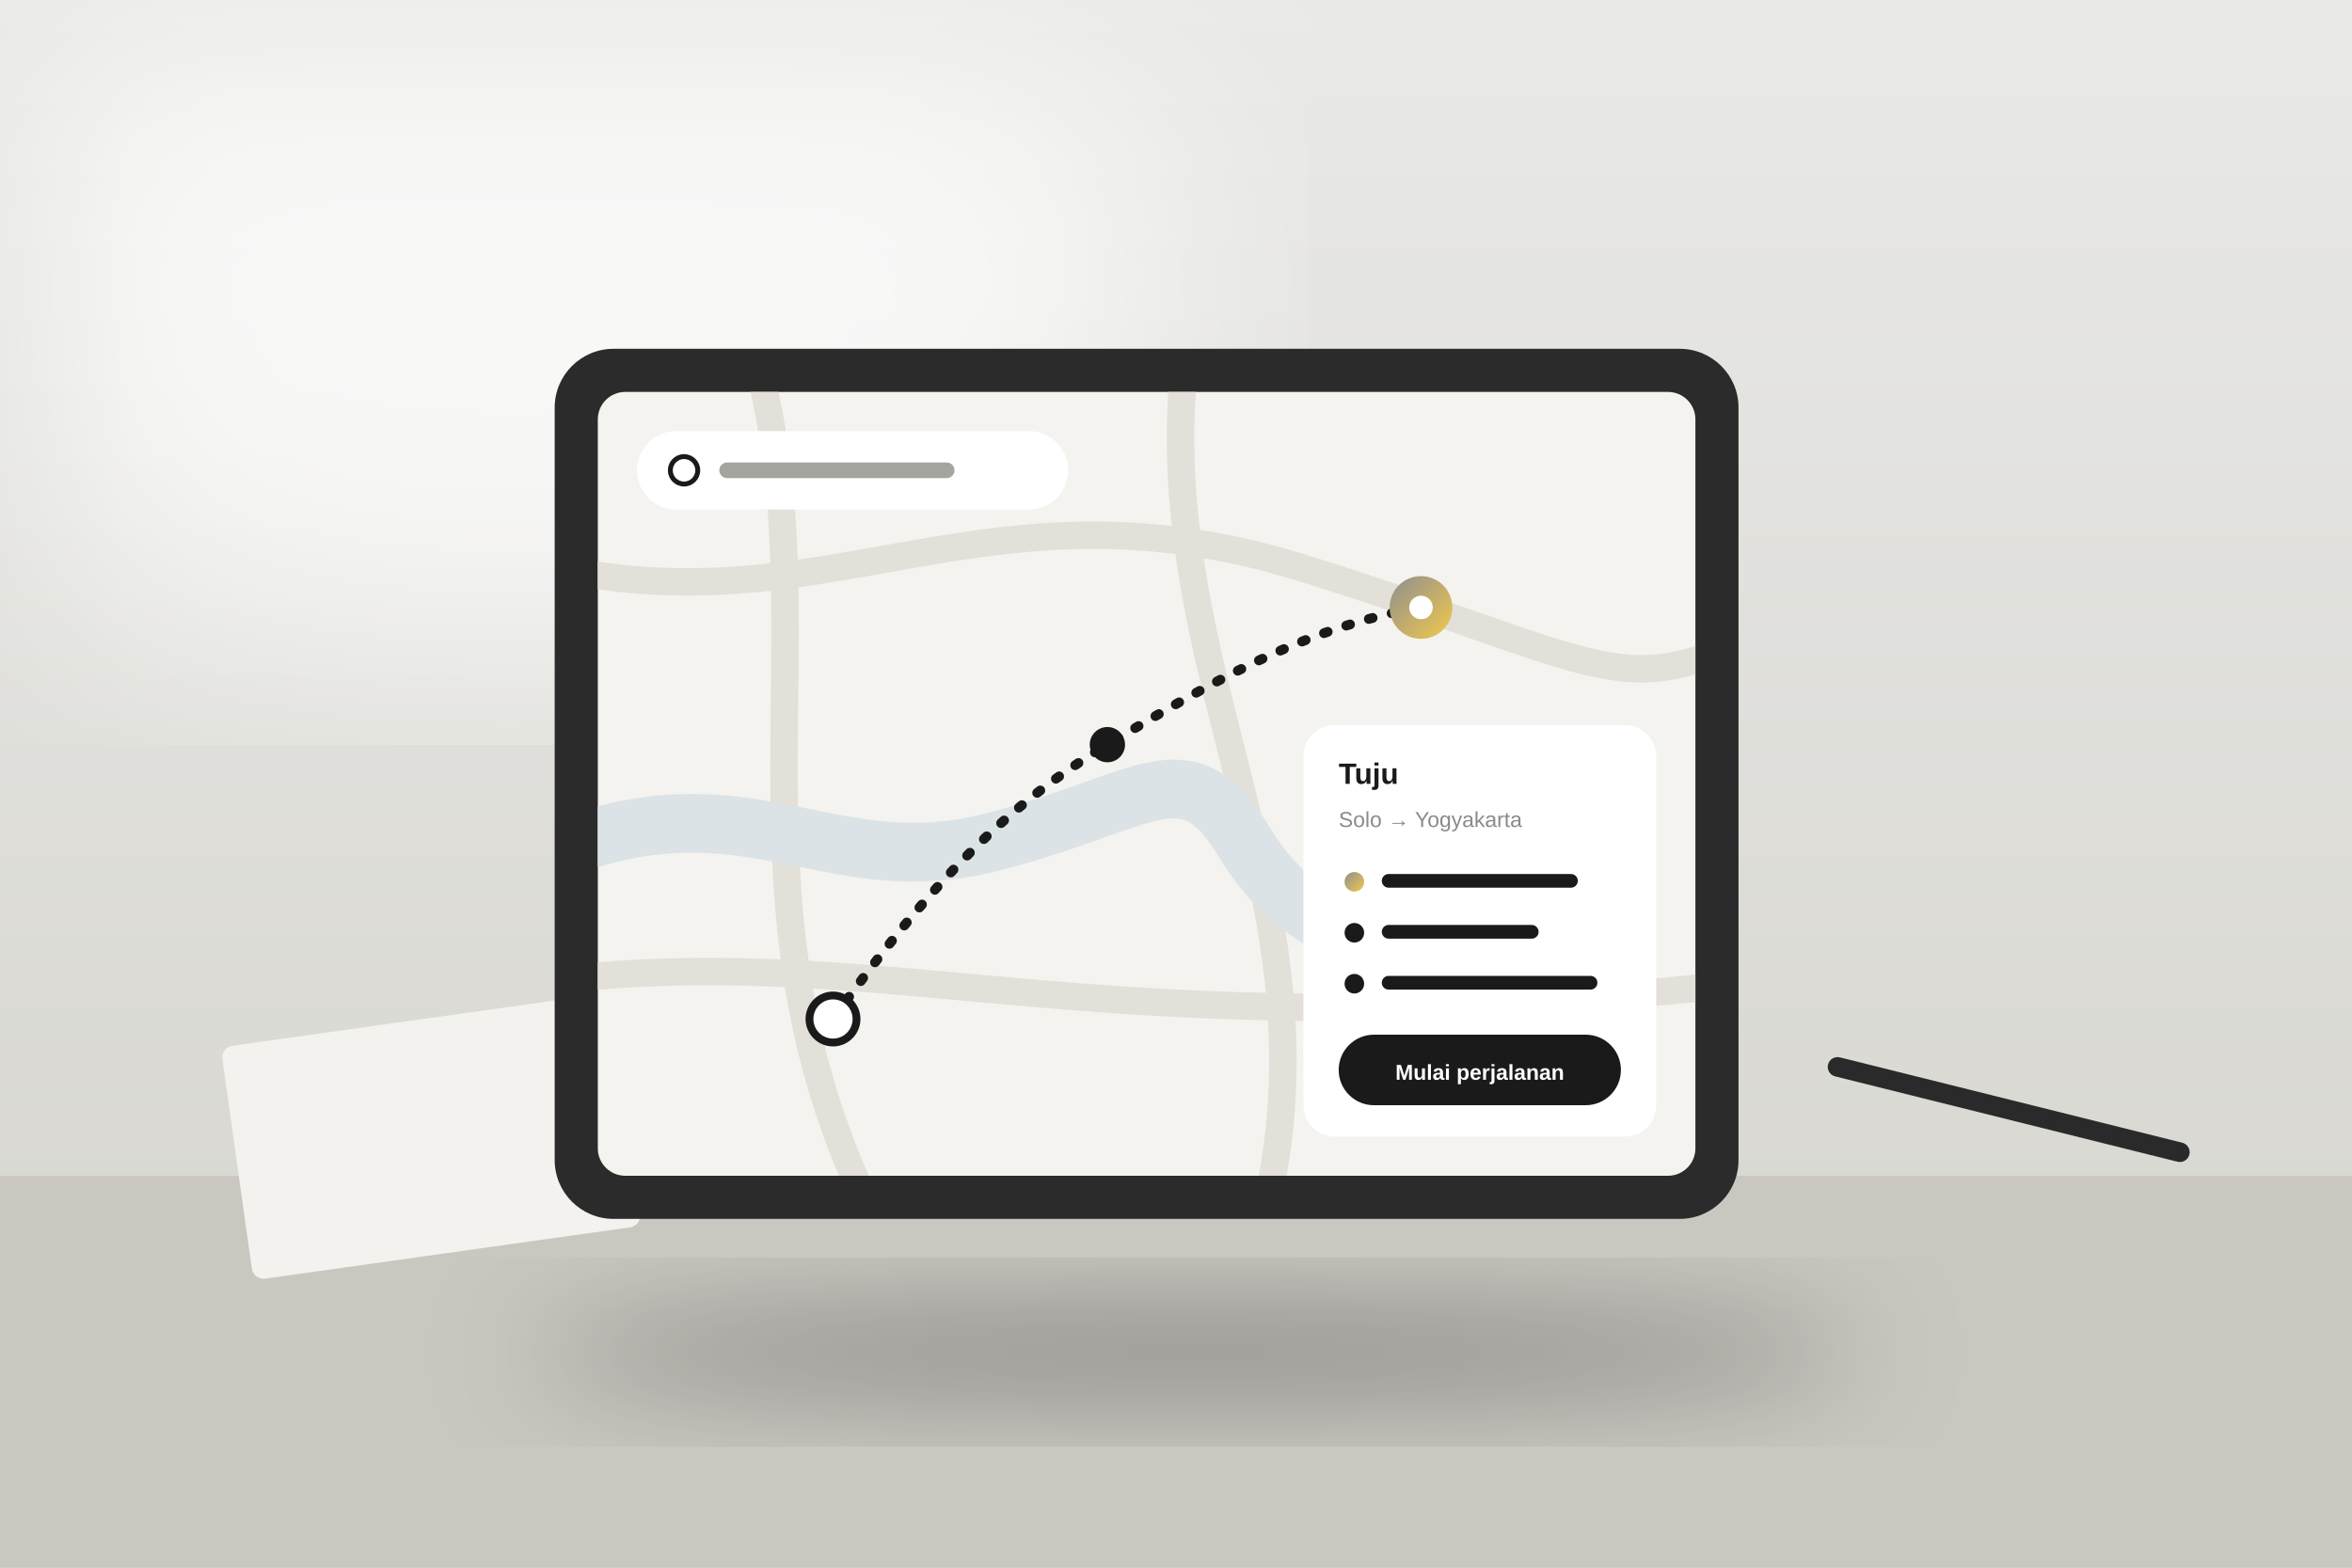
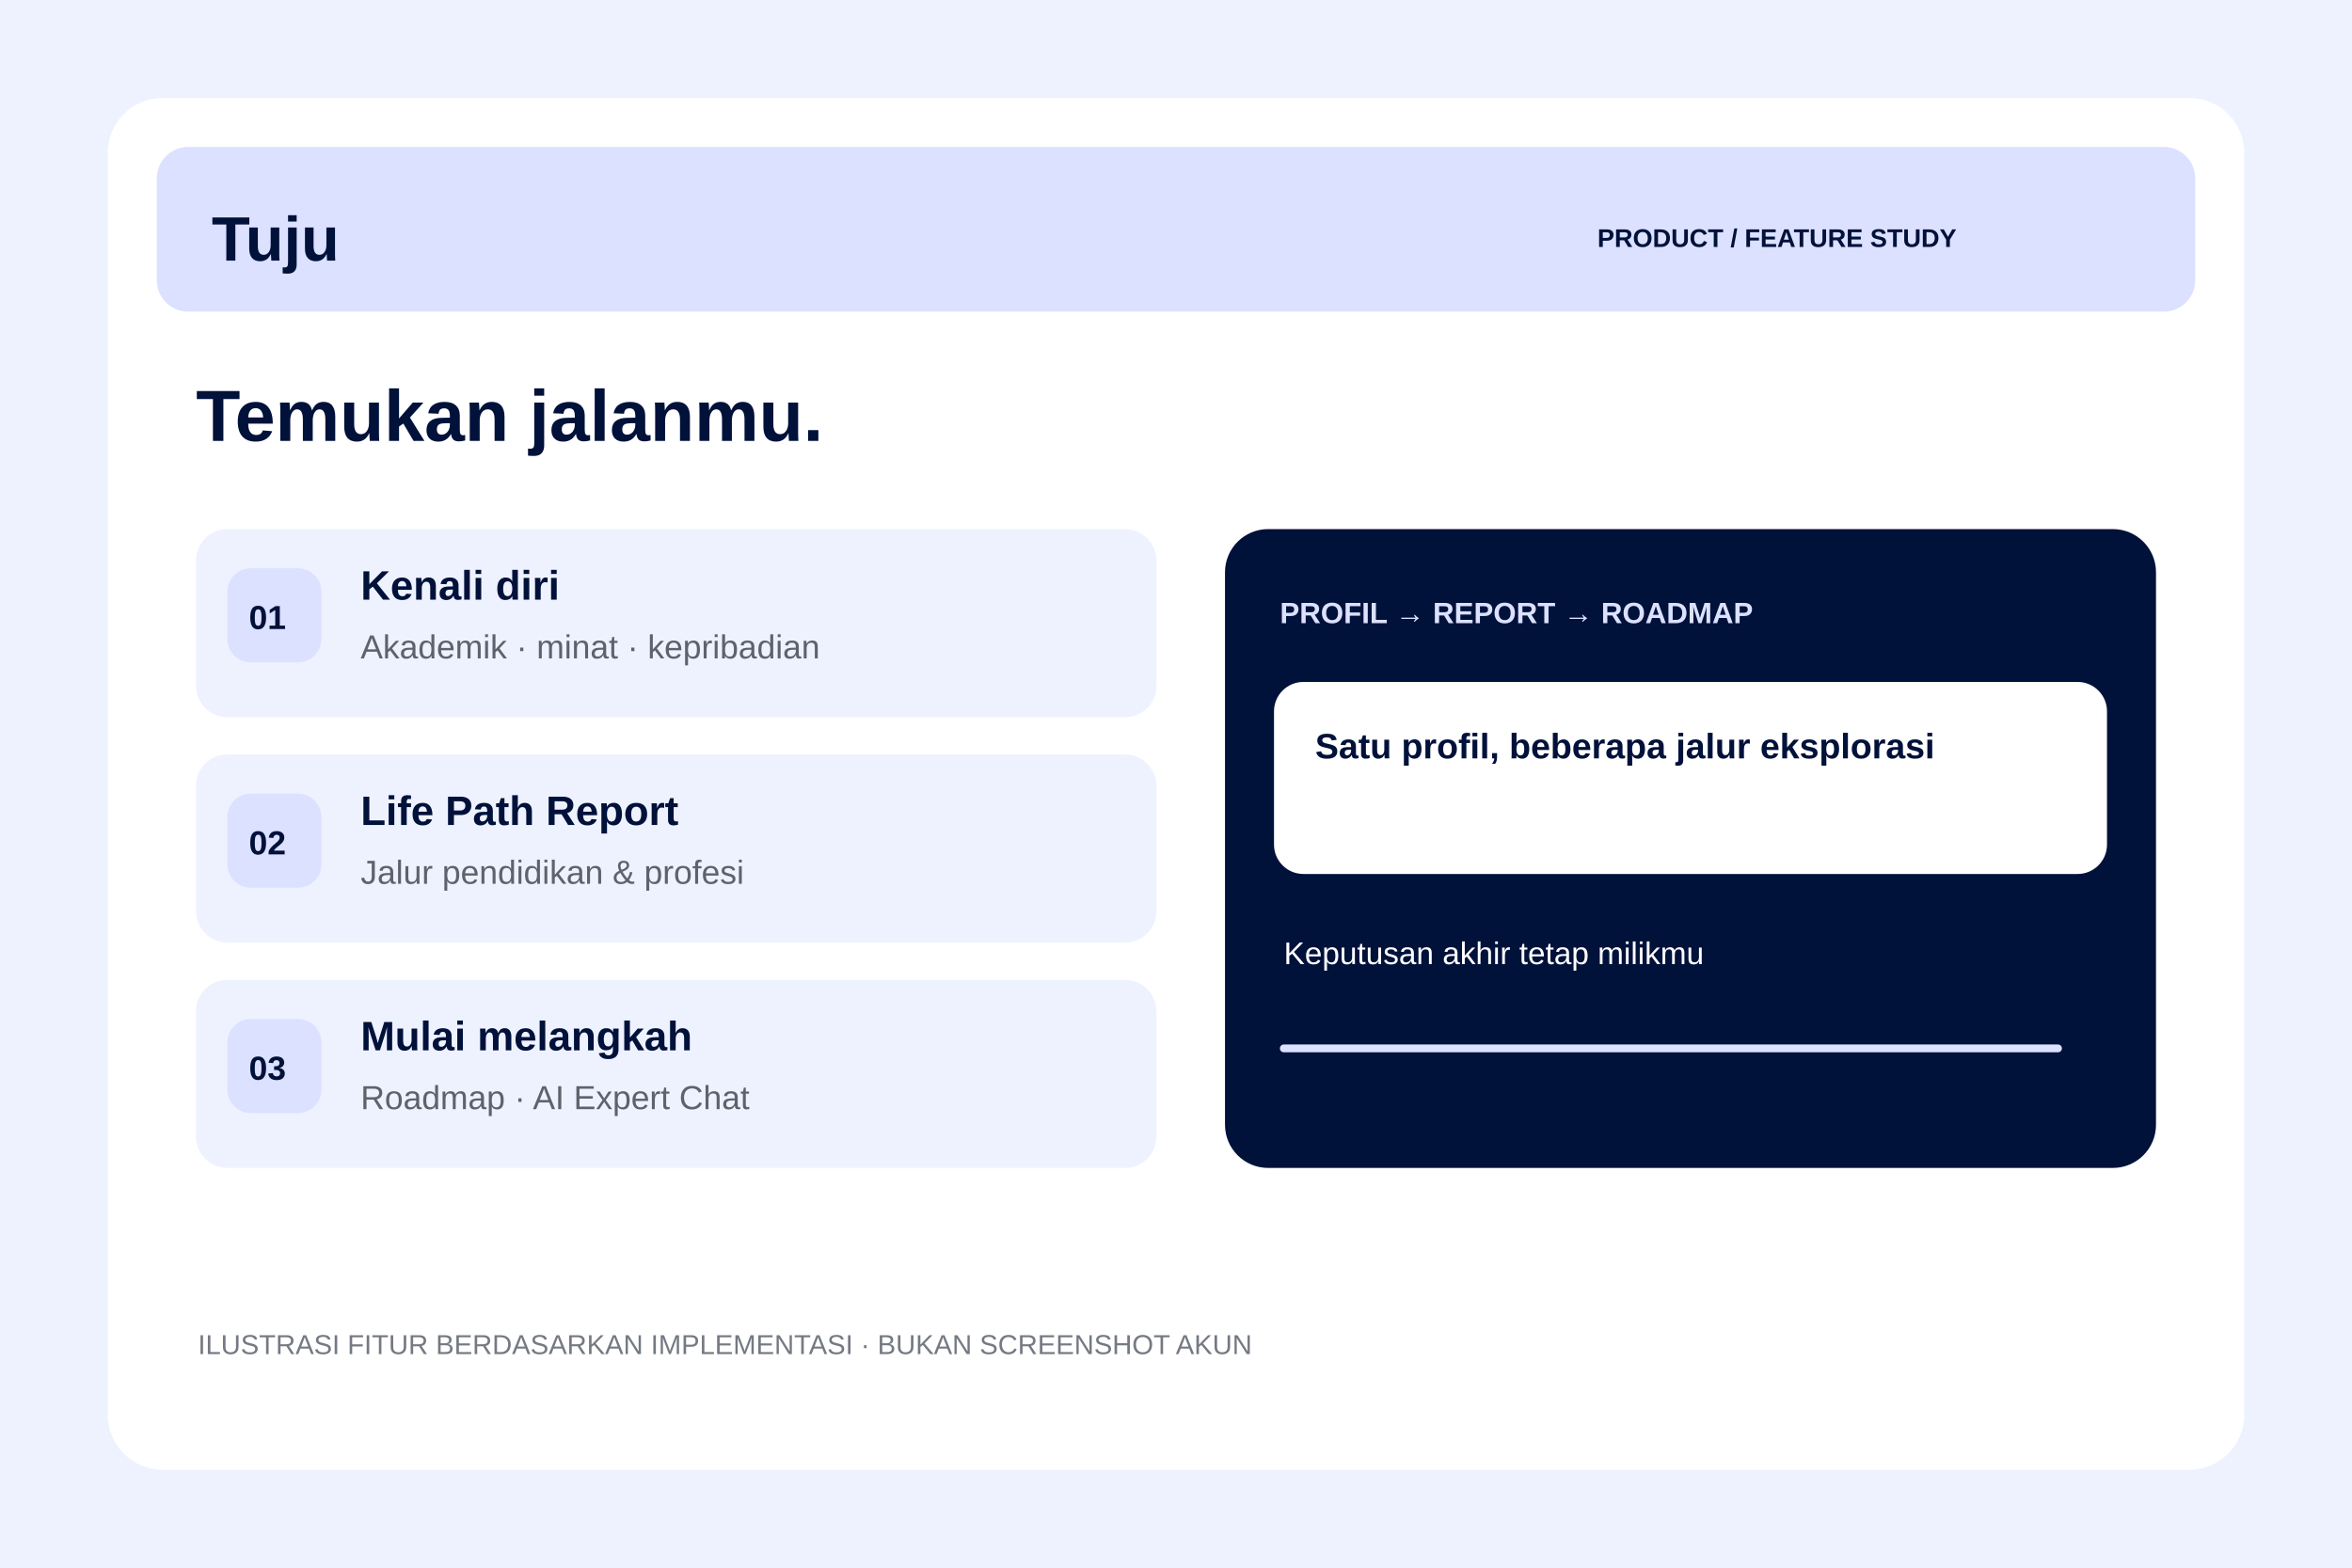
- <svg xmlns="http://www.w3.org/2000/svg" viewBox="0 0 1200 800" role="img" aria-label="Tuju app on a tablet">
-   <defs>
-     <linearGradient id="bg" x1="0" y1="0" x2="0" y2="1">
-       <stop offset="0" stop-color="#E9E9E6" />
-       <stop offset="1" stop-color="#D4D3CD" />
-     </linearGradient>
-     <linearGradient id="gold" x1="0" y1="0" x2="1" y2="1">
-       <stop offset="0" stop-color="#8F8F8F" />
-       <stop offset="1" stop-color="#F2C94C" />
-     </linearGradient>
-     <filter id="sh" x="-30%" y="-30%" width="160%" height="160%">
-       <feGaussianBlur stdDeviation="30" />
-     </filter>
-     <filter id="soft">
-       <feGaussianBlur stdDeviation="70" />
-     </filter>
-     <clipPath id="scr">
-       <rect x="0" y="0" width="560" height="400" rx="14" />
-     </clipPath>
-   </defs>
-   <rect width="1200" height="800" fill="url(#bg)" />
-   <ellipse cx="260" cy="140" rx="340" ry="200" fill="#fff" opacity=".75" filter="url(#soft)" />
-   <rect x="0" y="600" width="1200" height="200" fill="#C9C7C0" />
-   <rect x="120" y="520" width="200" height="120" rx="6" fill="#F3F2EE" transform="rotate(-8 220 580)" />
-   <rect x="930" y="560" width="190" height="10" rx="5" fill="#2A2A2A" transform="rotate(14 1020 565)" />
-   <ellipse cx="610" cy="690" rx="340" ry="30" fill="#000" opacity=".26" filter="url(#sh)" />
-   <g transform="translate(305 200)">
-     <rect x="-22" y="-22" width="604" height="444" rx="30" fill="#2B2B2B" />
-     <g clip-path="url(#scr)">
-       <rect width="560" height="400" fill="#F4F3EF" />
-       <g stroke="#E2E0D8" stroke-width="14" fill="none">
-         <path d="M-20 90 C120 120 200 40 360 90 S520 160 600 120" />
-         <path d="M80 -20 C120 120 60 260 140 420" />
-         <path d="M300 -20 C280 140 380 260 340 420" />
-         <path d="M-20 300 C160 280 260 340 600 300" />
-       </g>
-       <path d="M-10 230 C80 200 120 250 200 230 S300 180 330 230 S420 300 470 270" fill="none" stroke="#DCE3E6" stroke-width="30" />
-       <path d="M120 320 C170 250 210 210 260 180 S360 120 420 110" fill="none" stroke="#1A1A1A" stroke-width="5" stroke-dasharray="2 10" stroke-linecap="round" />
-       <circle cx="120" cy="320" r="12" fill="#fff" stroke="#1A1A1A" stroke-width="4" />
-       <circle cx="260" cy="180" r="9" fill="#1A1A1A" />
-       <circle cx="420" cy="110" r="16" fill="url(#gold)" />
-       <circle cx="420" cy="110" r="6" fill="#fff" />
-       <rect x="360" y="170" width="180" height="210" rx="16" fill="#fff" />
-       <text x="378" y="200" font-family="Montserrat, Arial, sans-serif" font-weight="700" font-size="15" fill="#1A1A1A">Tuju</text>
-       <text x="378" y="222" font-family="Montserrat, Arial, sans-serif" font-size="11" fill="#8A8A8A">Solo → Yogyakarta</text>
-       <g fill="#1A1A1A">
-         <circle cx="386" cy="250" r="5" fill="url(#gold)" />
-         <rect x="400" y="246" width="100" height="7" rx="3.5" />
-         <circle cx="386" cy="276" r="5" />
-         <rect x="400" y="272" width="80" height="7" rx="3.5" />
-         <circle cx="386" cy="302" r="5" />
-         <rect x="400" y="298" width="110" height="7" rx="3.5" />
-       </g>
-       <rect x="378" y="328" width="144" height="36" rx="18" fill="#1A1A1A" />
-       <text x="450" y="351" text-anchor="middle" font-family="Montserrat, Arial, sans-serif" font-weight="600" font-size="11" fill="#fff">Mulai perjalanan</text>
-       <rect x="20" y="20" width="220" height="40" rx="20" fill="#fff" />
-       <circle cx="44" cy="40" r="7" fill="none" stroke="#1A1A1A" stroke-width="2.5" />
-       <rect x="62" y="36" width="120" height="8" rx="4" fill="#A5A5A0" />
-     </g>
-   </g>
+ <svg xmlns="http://www.w3.org/2000/svg" width="1200" height="800" viewBox="0 0 1200 800" role="img" aria-label="Tuju feature illustration">
+   <rect x="0" y="0" width="1200" height="800" rx="0" fill="#eef2ff" />
+   <rect x="55" y="50" width="1090" height="700" rx="28" fill="#FFFFFF" />
+   <rect x="80" y="75" width="1040" height="84" rx="16" fill="#dbe1ff" />
+   <text x="108" y="133" fill="#00113a" font-family="Arial,sans-serif" font-size="32" font-weight="700">Tuju</text>
+   <text x="815" y="126" fill="#00113a" font-family="Arial,sans-serif" font-size="13" font-weight="600">PRODUCT / FEATURE STUDY</text>
+   <text x="100" y="225" fill="#00113a" font-family="Arial,sans-serif" font-size="37" font-weight="700">Temukan jalanmu.</text>
+   <rect x="100" y="270" width="490" height="96" rx="16" fill="#eef2ff" />
+   <rect x="116" y="290" width="48" height="48" rx="12" fill="#dbe1ff" />
+   <text x="127" y="321" fill="#00113a" font-family="Arial,sans-serif" font-size="17" font-weight="700">01</text>
+   <text x="184" y="306" fill="#00113a" font-family="Arial,sans-serif" font-size="21" font-weight="700">Kenali diri</text>
+   <text x="184" y="336" fill="#5d626c" font-family="Arial,sans-serif" font-size="17" font-weight="500">Akademik · minat · kepribadian</text>
+   <rect x="100" y="385" width="490" height="96" rx="16" fill="#eef2ff" />
+   <rect x="116" y="405" width="48" height="48" rx="12" fill="#dbe1ff" />
+   <text x="127" y="436" fill="#00113a" font-family="Arial,sans-serif" font-size="17" font-weight="700">02</text>
+   <text x="184" y="421" fill="#00113a" font-family="Arial,sans-serif" font-size="21" font-weight="700">Life Path Report</text>
+   <text x="184" y="451" fill="#5d626c" font-family="Arial,sans-serif" font-size="17" font-weight="500">Jalur pendidikan &amp; profesi</text>
+   <rect x="100" y="500" width="490" height="96" rx="16" fill="#eef2ff" />
+   <rect x="116" y="520" width="48" height="48" rx="12" fill="#dbe1ff" />
+   <text x="127" y="551" fill="#00113a" font-family="Arial,sans-serif" font-size="17" font-weight="700">03</text>
+   <text x="184" y="536" fill="#00113a" font-family="Arial,sans-serif" font-size="21" font-weight="700">Mulai melangkah</text>
+   <text x="184" y="566" fill="#5d626c" font-family="Arial,sans-serif" font-size="17" font-weight="500">Roadmap · AI Expert Chat</text>
+   <rect x="625" y="270" width="475" height="326" rx="22" fill="#00113a" />
+   <text x="653" y="318" fill="#dbe1ff" font-family="Arial,sans-serif" font-size="15" font-weight="700">PROFIL → REPORT → ROADMAP</text>
+   <rect x="650" y="348" width="425" height="98" rx="15" fill="#FFFFFF" />
+   <text x="671" y="387" fill="#00113a" font-family="Arial,sans-serif" font-size="18" font-weight="600">Satu profil, beberapa jalur eksplorasi</text>
+   <text x="655" y="492" fill="#FFFFFF" font-family="Arial,sans-serif" font-size="16" font-weight="400">Keputusan akhir tetap milikmu</text>
+   <path d="M655 535H1050" stroke="#dbe1ff" stroke-width="4" stroke-linecap="round" />
+   <text x="101" y="691" fill="#747982" font-family="Arial,sans-serif" font-size="14" font-weight="400">ILUSTRASI FITUR BERDASARKAN IMPLEMENTASI · BUKAN SCREENSHOT AKUN</text>
</svg>
